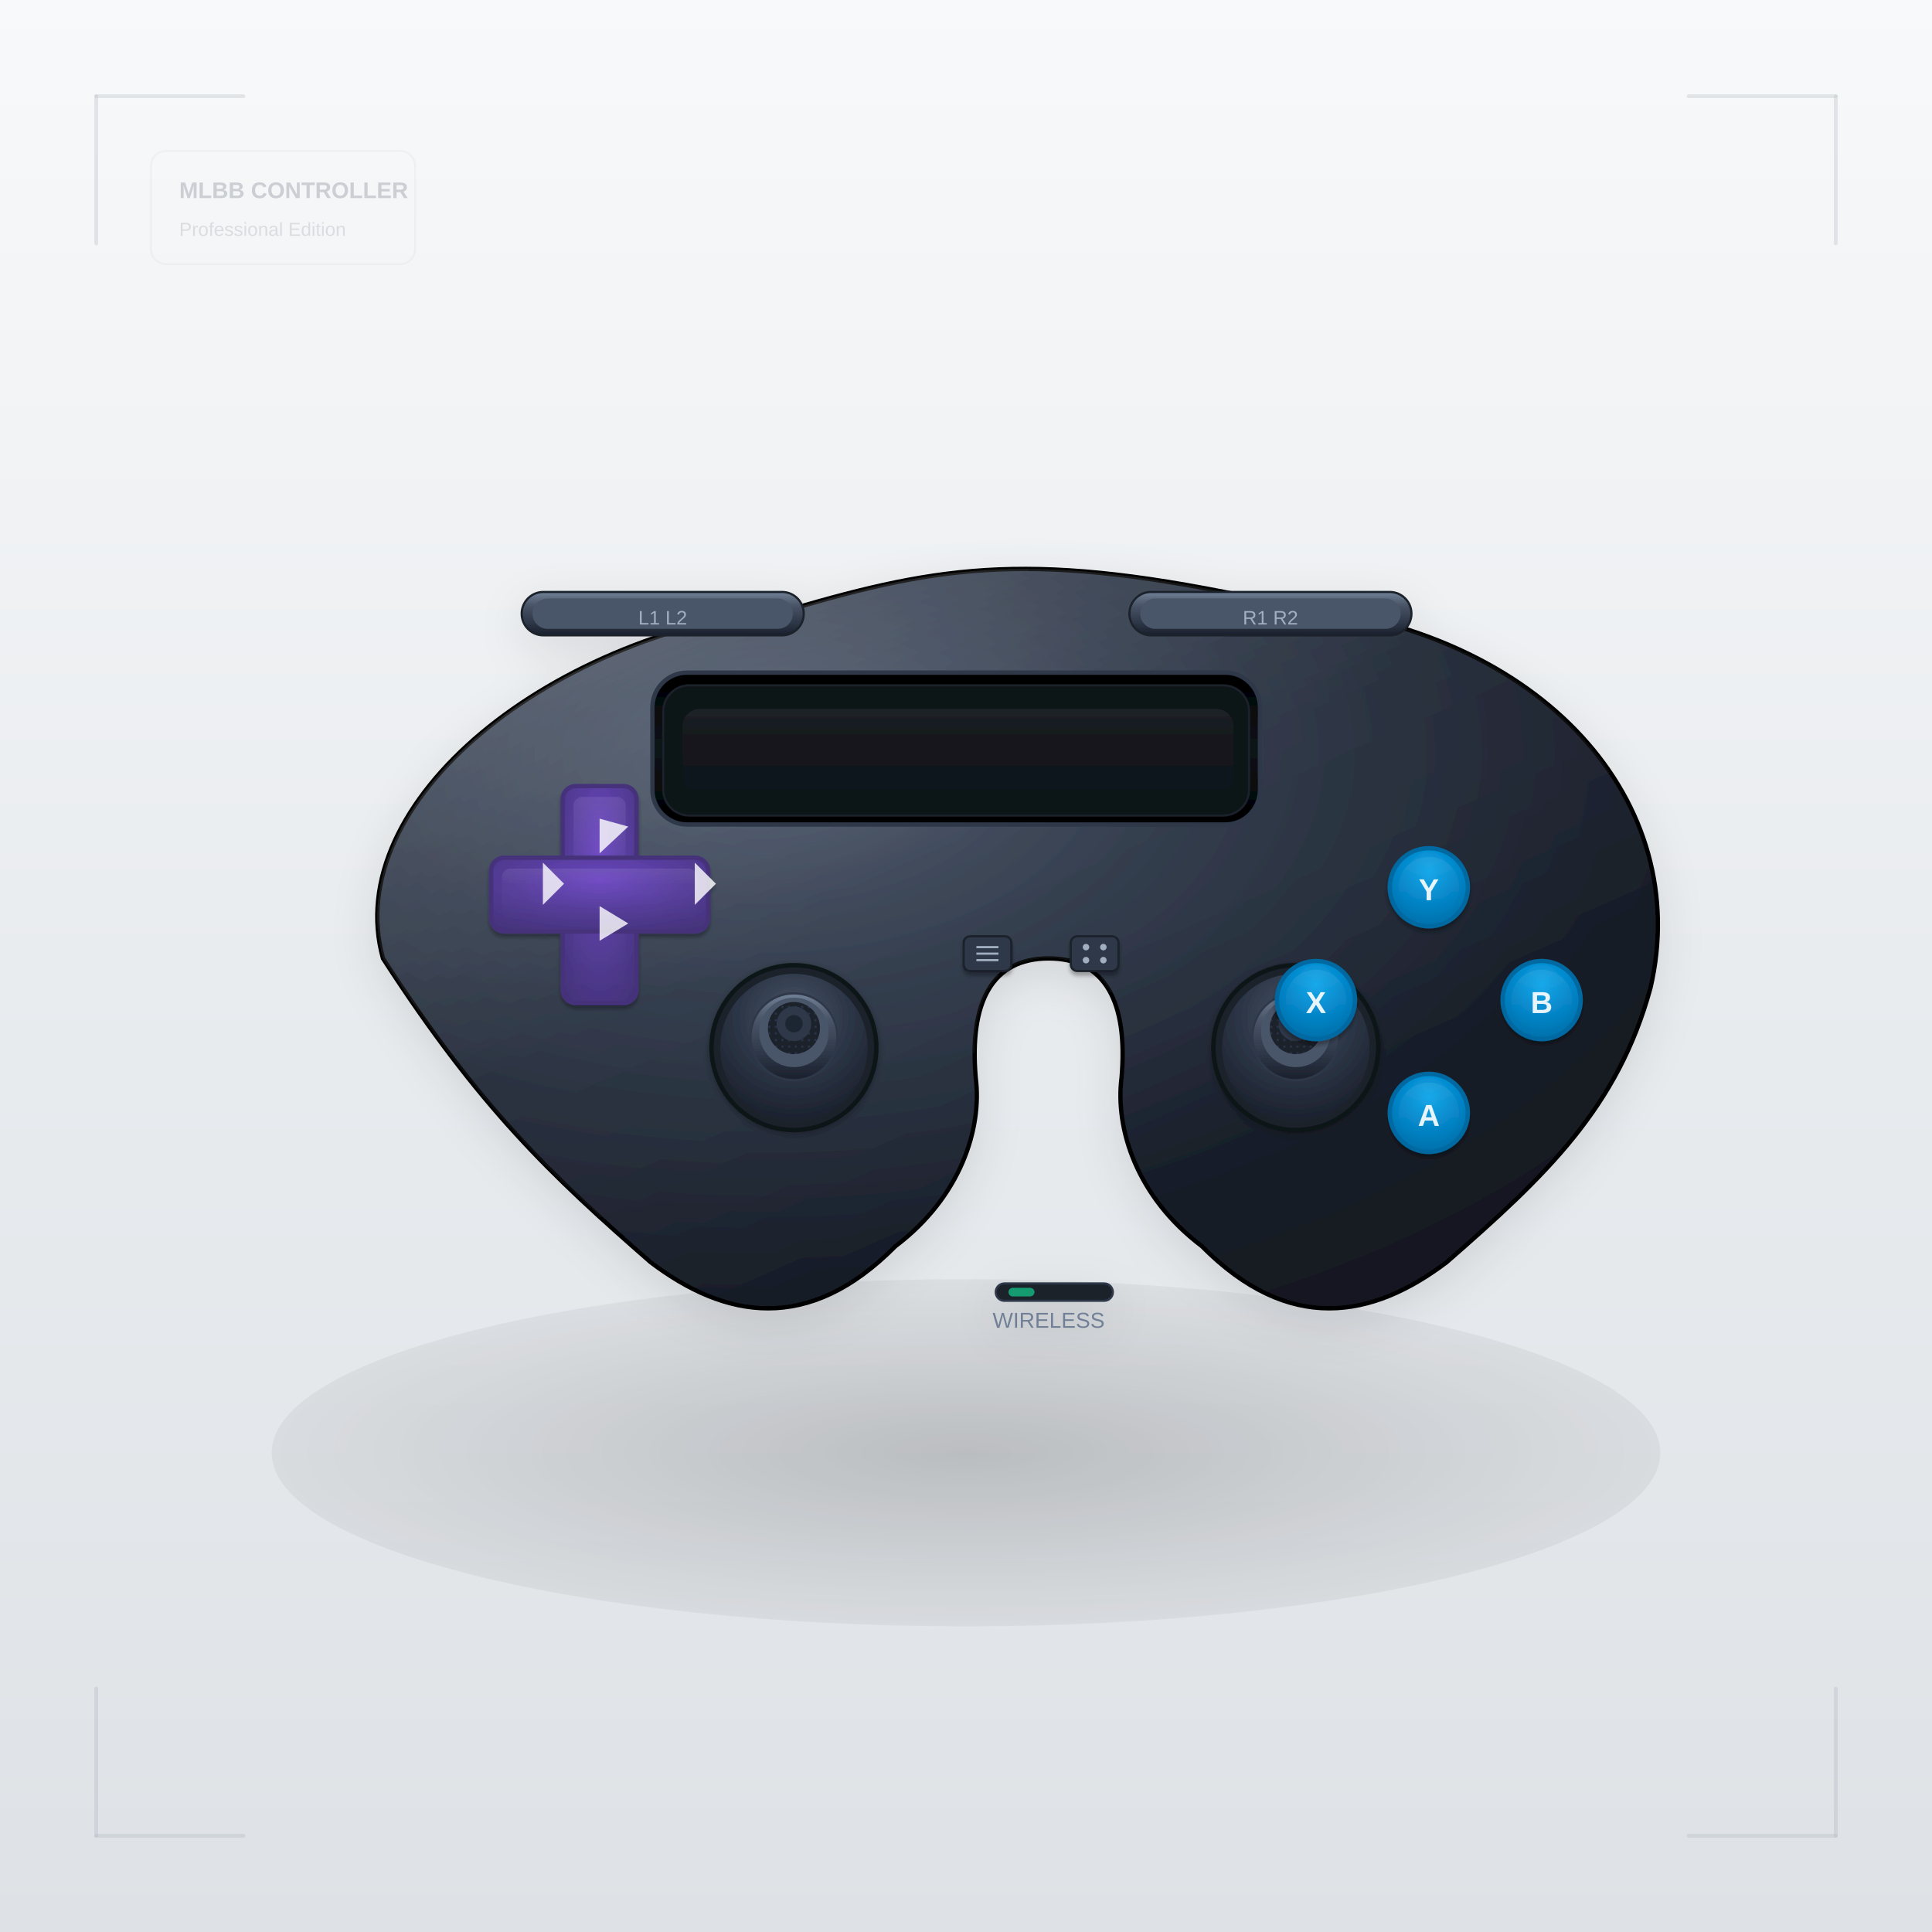
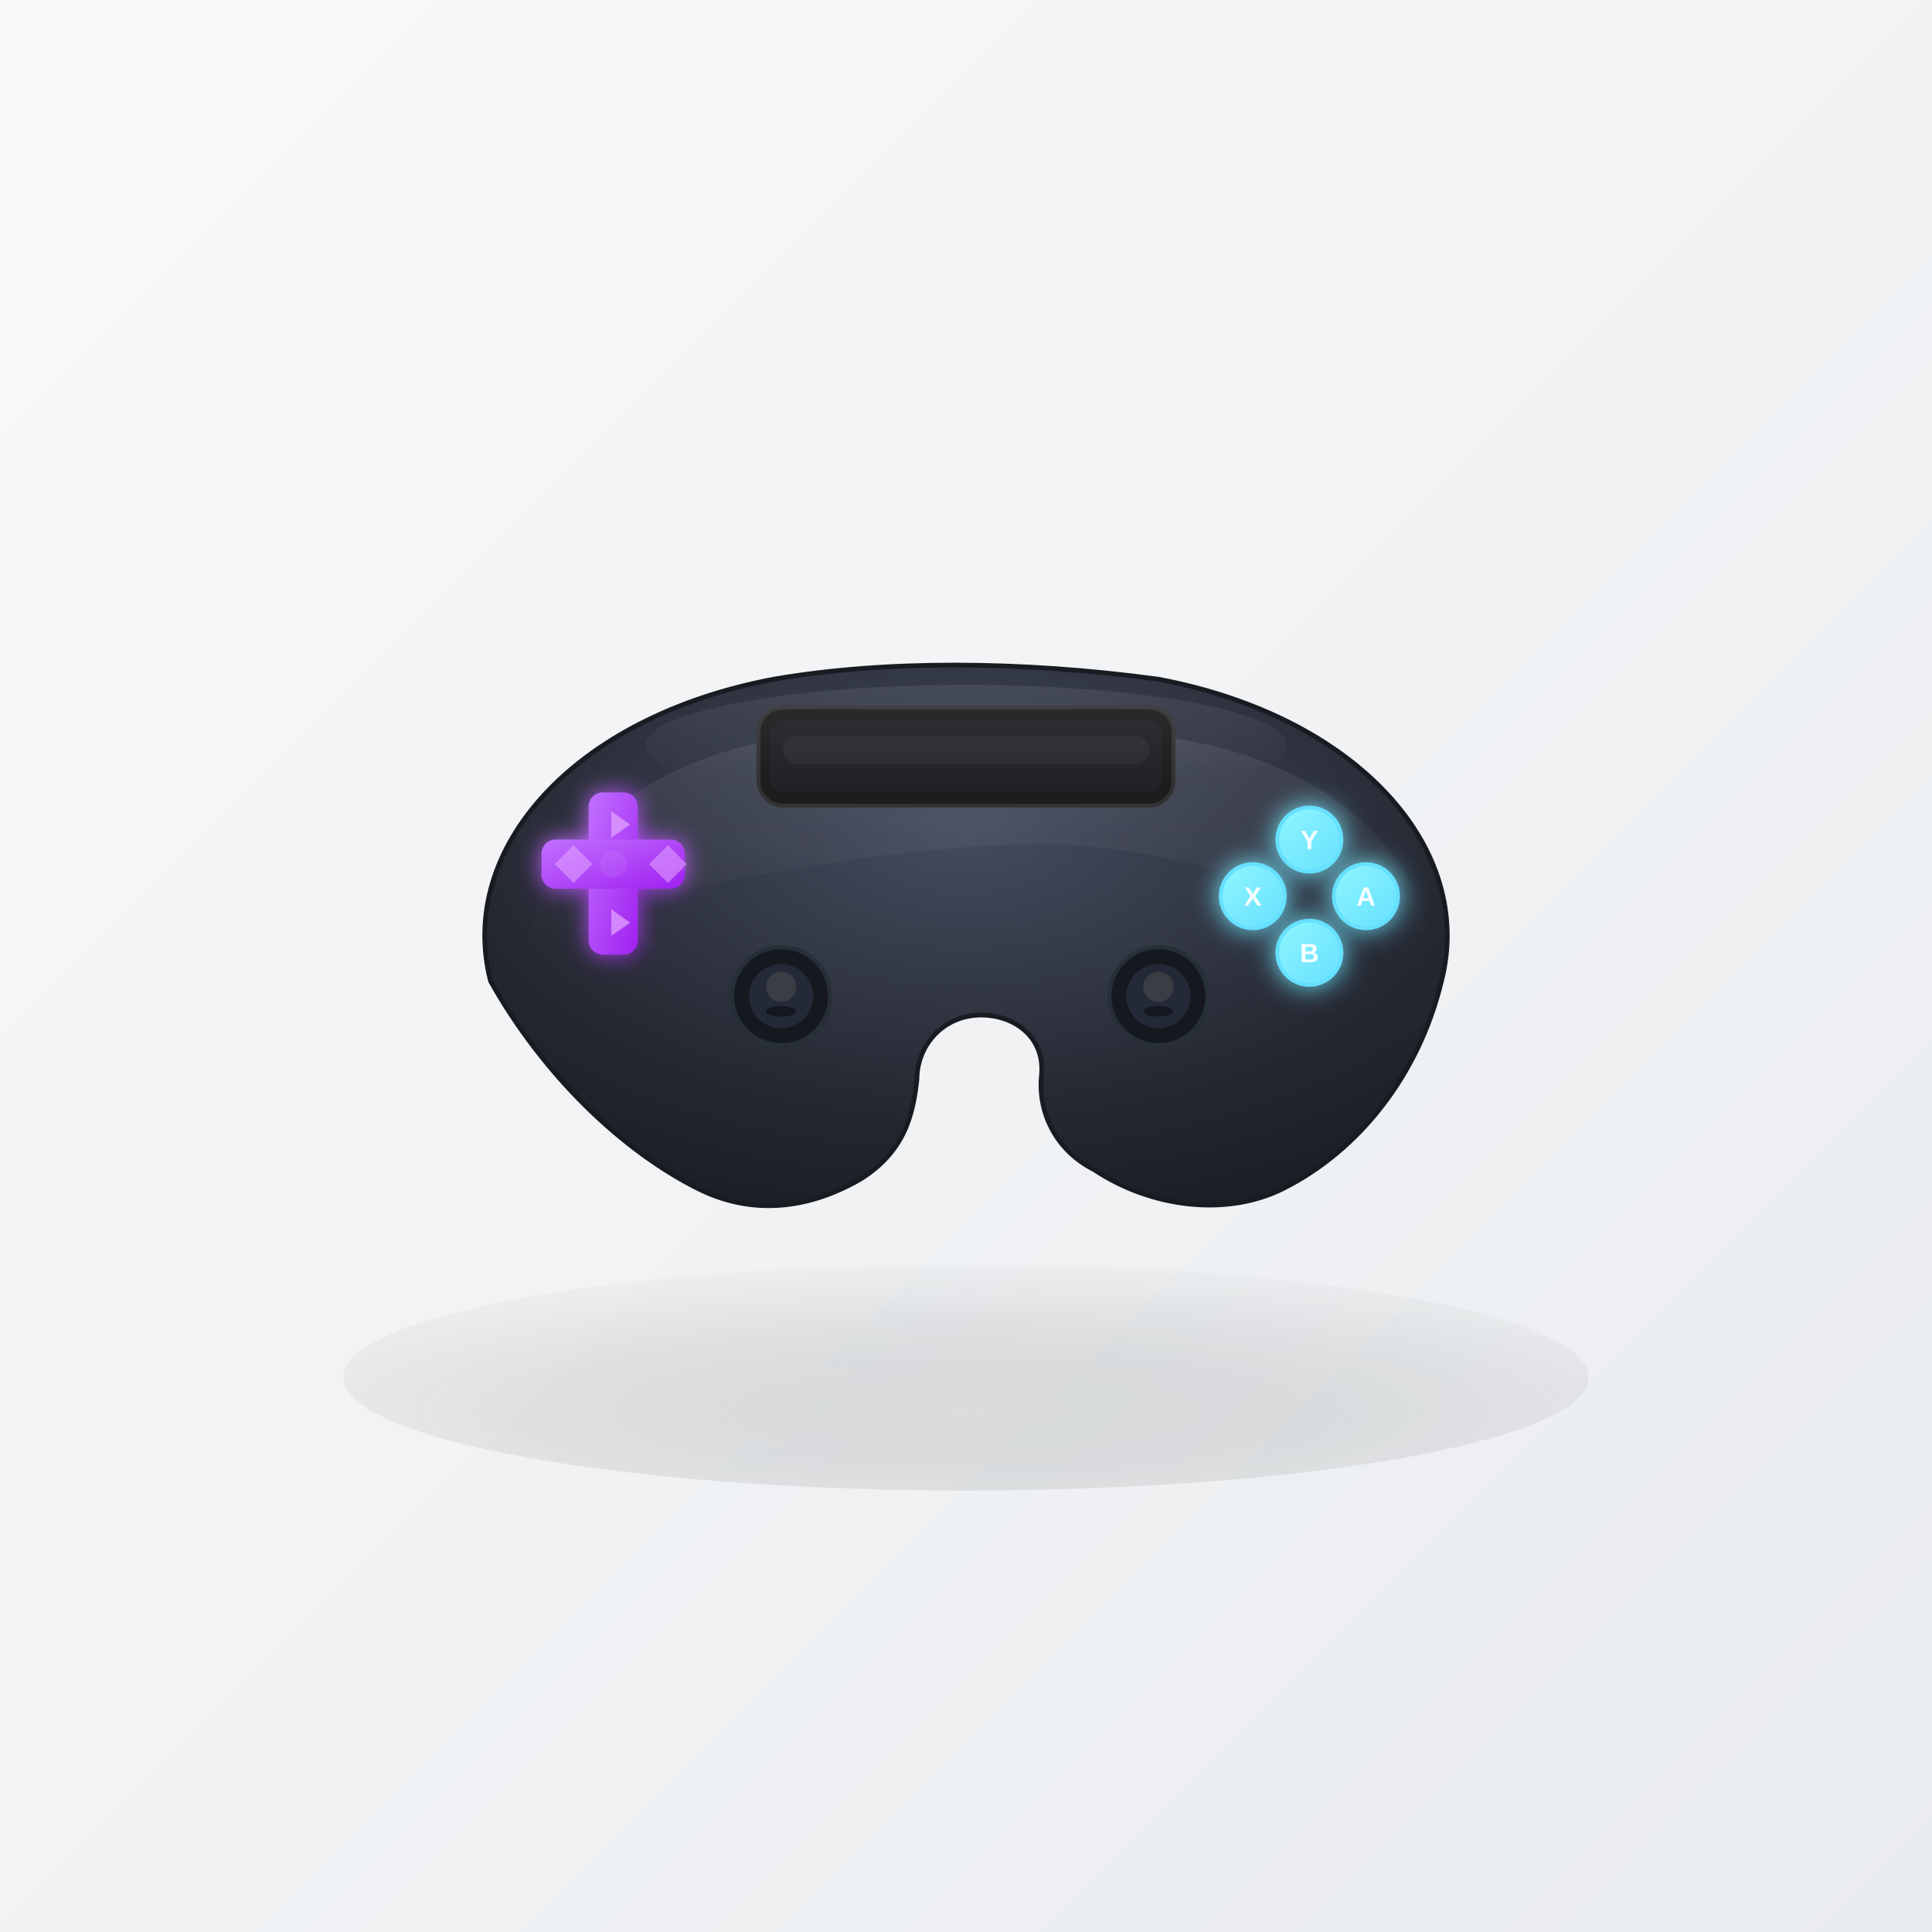
<svg xmlns="http://www.w3.org/2000/svg" width="1024" height="1024" viewBox="0 0 1024 1024">
  <defs>
-     <linearGradient id="subtle-bg" x1="0" y1="0" x2="0" y2="1">
+     <linearGradient id="bg" x1="0" y1="0" x2="1" y2="1">
      <stop offset="0%" stop-color="#F8F9FA" />
-       <stop offset="50%" stop-color="#E9ECEF" />
-       <stop offset="100%" stop-color="#DEE2E6" />
+       <stop offset="100%" stop-color="#E9ECEF" />
    </linearGradient>
-     <radialGradient id="realistic-body" cx="0.3" cy="0.25" r="1.1">
-       <stop offset="0%" stop-color="#4A5568" />
-       <stop offset="30%" stop-color="#2D3748" />
-       <stop offset="60%" stop-color="#1A202C" />
-       <stop offset="100%" stop-color="#0F1419" />
+     <radialGradient id="floor-shadow" cx="0.5" cy="0.65" r="0.7">
+       <stop offset="0%" stop-color="#999" stop-opacity="0.24" />
+       <stop offset="60%" stop-color="#333" stop-opacity="0.08" />
+       <stop offset="100%" stop-color="#000" stop-opacity="0" />
    </radialGradient>
-     <linearGradient id="natural-lighting" x1="0" y1="0" x2="0.6" y2="0.8">
-       <stop offset="0%" stop-color="rgba(255,255,255,0.4)" />
-       <stop offset="25%" stop-color="rgba(255,255,255,0.2)" />
-       <stop offset="60%" stop-color="rgba(255,255,255,0.05)" />
-       <stop offset="100%" stop-color="rgba(0,0,0,0.1)" />
+     <filter id="glow-purple" x="-60%" y="-60%" width="220%" height="220%">
+       <feGaussianBlur stdDeviation="6" result="coloredBlur" />
+       <feMerge>
+         <feMergeNode in="coloredBlur" />
+         <feMergeNode in="SourceGraphic" />
+       </feMerge>
+     </filter>
+     <filter id="glow-cyan" x="-60%" y="-60%" width="220%" height="220%">
+       <feGaussianBlur stdDeviation="7" result="coloredBlur" />
+       <feMerge>
+         <feMergeNode in="coloredBlur" />
+         <feMergeNode in="SourceGraphic" />
+       </feMerge>
+     </filter>
+     <linearGradient id="dpad-grad" x1="0" y1="0" x2="1" y2="1">
+       <stop offset="0%" stop-color="#C171FF" />
+       <stop offset="100%" stop-color="#A020F0" />
    </linearGradient>
-     <radialGradient id="dpad-material" cx="0.5" cy="0.3" r="0.8">
-       <stop offset="0%" stop-color="#6B46C1" />
-       <stop offset="50%" stop-color="#553C9A" />
-       <stop offset="100%" stop-color="#44337A" />
+     <linearGradient id="btn-grad" x1="0" y1="0" x2="1" y2="1">
+       <stop offset="0%" stop-color="#8FF6FF" />
+       <stop offset="100%" stop-color="#66E0FF" />
+     </linearGradient>
+     <radialGradient id="body-grad" cx="0.5" cy="0.3" r="0.95">
+       <stop offset="0%" stop-color="#454C5E" />
+       <stop offset="55%" stop-color="#252832" />
+       <stop offset="100%" stop-color="#13151A" />
    </radialGradient>
-     <radialGradient id="button-material" cx="0.5" cy="0.3" r="0.8">
-       <stop offset="0%" stop-color="#0EA5E9" />
-       <stop offset="50%" stop-color="#0284C7" />
-       <stop offset="100%" stop-color="#0369A1" />
-     </radialGradient>
-     <radialGradient id="floor-shadow" cx="0.5" cy="0.5" r="0.8">
-       <stop offset="0%" stop-color="rgba(0,0,0,0.3)" />
-       <stop offset="40%" stop-color="rgba(0,0,0,0.15)" />
-       <stop offset="70%" stop-color="rgba(0,0,0,0.05)" />
-       <stop offset="100%" stop-color="rgba(0,0,0,0)" />
-     </radialGradient>
-     <filter id="realistic-shadow" x="-50%" y="-30%" width="200%" height="200%">
-       <feDropShadow dx="0" dy="29" stdDeviation="40" flood-color="#000000" flood-opacity="0.4" />
-       <feDropShadow dx="0" dy="14" stdDeviation="23" flood-color="#000000" flood-opacity="0.2" />
-       <feDropShadow dx="0" dy="7" stdDeviation="12" flood-color="#000000" flood-opacity="0.1" />
-     </filter>
-     <filter id="button-depth" x="-30%" y="-30%" width="160%" height="160%">
-       <feDropShadow dx="0" dy="5" stdDeviation="4" flood-color="#000000" flood-opacity="0.6" />
-       <feDropShadow dx="0" dy="2" stdDeviation="1" flood-color="#000000" flood-opacity="0.3" />
-     </filter>
-     <filter id="stick-shadow" x="-40%" y="-40%" width="180%" height="180%">
-       <feDropShadow dx="0" dy="4" stdDeviation="5" flood-color="#000000" flood-opacity="0.5" />
-       <feDropShadow dx="0" dy="1" stdDeviation="2" flood-color="#000000" flood-opacity="0.3" />
-     </filter>
-     <radialGradient id="stick-texture" cx="0.5" cy="0.3" r="0.9">
-       <stop offset="0%" stop-color="#4A5568" />
-       <stop offset="40%" stop-color="#2D3748" />
-       <stop offset="80%" stop-color="#1A202C" />
-       <stop offset="100%" stop-color="#0F1419" />
-     </radialGradient>
-     <pattern id="rubber-pattern" patternUnits="userSpaceOnUse" width="3.5" height="3.5">
-       <rect width="3.5" height="3.5" fill="#1A202C" />
-       <circle cx="1.75" cy="1.75" r="0.7" fill="#2D3748" opacity="0.8" />
-     </pattern>
-     <linearGradient id="metal-trigger" x1="0" y1="0" x2="0" y2="1">
-       <stop offset="0%" stop-color="#718096" />
-       <stop offset="30%" stop-color="#4A5568" />
-       <stop offset="70%" stop-color="#2D3748" />
-       <stop offset="100%" stop-color="#1A202C" />
-     </linearGradient>
-     <linearGradient id="screen-material" x1="0" y1="0" x2="0" y2="1">
-       <stop offset="0%" stop-color="#000000" />
-       <stop offset="50%" stop-color="#0F1419" />
-       <stop offset="100%" stop-color="#000000" />
-     </linearGradient>
-     <linearGradient id="plastic-highlight" x1="0" y1="0" x2="0" y2="1">
-       <stop offset="0%" stop-color="rgba(255,255,255,0.3)" />
-       <stop offset="30%" stop-color="rgba(255,255,255,0.1)" />
-       <stop offset="100%" stop-color="rgba(255,255,255,0)" />
+     <linearGradient id="light" x1="0" y1="0" x2="0" y2="1">
+       <stop offset="0%" stop-color="rgba(255,255,255,0.27)" />
+       <stop offset="80%" stop-color="rgba(255,255,255,0)" />
    </linearGradient>
  </defs>
-   <rect width="1024" height="1024" fill="url(#subtle-bg)" />
-   <ellipse cx="512" cy="770" rx="368" ry="92" fill="url(#floor-shadow)" opacity="0.6" />
-   <g id="realistic-controller" filter="url(#realistic-shadow)">
-     <g id="controller-body">
-       <path d="         M203,508         C180,425.75 291,333.75 425.75,321         C505.5,298 555.8,292.25 683,321         C818.75,333.75 897.75,425.75 874.75,523.75         C857.5,587 819.5,623 766.75,669         C727.5,698.75 683.25,707.25 637,660.5         C602.5,634.5 591,598.25 594.45,571.25         C597.9,531 585.75,508 555.8,508         C525.85,508 513.7,531 517.15,571.25         C520.6,598.25 509.1,634.5 474.6,660.5         C428.35,707.25 384.1,698.75 344.85,669         C292.1,623 254.1,587 203,508         Z" fill="url(#realistic-body)" stroke="#000000" stroke-width="2.3" />
-       <path d="         M203,508         C180,425.75 291,333.75 425.75,321         C505.5,298 555.8,292.25 683,321         C818.75,333.75 897.75,425.75 874.75,523.75         C857.5,587 819.5,623 766.75,669         C727.5,698.75 683.25,707.25 637,660.5         C602.5,634.5 591,598.25 594.45,571.25         C597.9,531 585.75,508 555.8,508         C525.85,508 513.7,531 517.15,571.25         C520.6,598.25 509.1,634.5 474.6,660.5         C428.35,707.25 384.1,698.75 344.85,669         C292.1,623 254.1,587 203,508         Z" fill="url(#natural-lighting)" opacity="0.7" />
-     </g>
-     <g id="center-touchpad">
-       <rect x="345.8" y="356.5" width="322" height="80.5" rx="18.4" fill="url(#screen-material)" stroke="#2D3748" stroke-width="2.3" />
-       <rect x="351.55" y="363.25" width="310.5" height="69" rx="13.8" fill="#0F1419" stroke="#1A202C" stroke-width="1.15" />
-       <rect x="361.75" y="375.75" width="292.1" height="46" rx="9.2" fill="url(#plastic-highlight)" opacity="0.2" />
-     </g>
-     <g id="realistic-sticks">
-       <g filter="url(#stick-shadow)">
-         <circle cx="420.8" cy="555.25" r="43.7" fill="#1A202C" stroke="#0F1419" stroke-width="2.3" />
-         <circle cx="420.8" cy="555.25" r="39.1" fill="url(#stick-texture)" />
-         <circle cx="420.8" cy="549.5" r="23" fill="url(#metal-trigger)" stroke="#2D3748" stroke-width="1.15" />
-         <circle cx="420.8" cy="547.2" r="18.4" fill="#4A5568" />
-         <circle cx="420.8" cy="544.9" r="13.8" fill="url(#rubber-pattern)" />
-         <circle cx="420.8" cy="542.6" r="9.2" fill="#2D3748" />
-         <circle cx="420.8" cy="542.6" r="4.6" fill="#1A202C" opacity="0.8" />
-       </g>
-       <g filter="url(#stick-shadow)">
-         <circle cx="686.8" cy="555.25" r="43.7" fill="#1A202C" stroke="#0F1419" stroke-width="2.3" />
-         <circle cx="686.8" cy="555.25" r="39.1" fill="url(#stick-texture)" />
-         <circle cx="686.8" cy="549.5" r="23" fill="url(#metal-trigger)" stroke="#2D3748" stroke-width="1.15" />
-         <circle cx="686.8" cy="547.2" r="18.4" fill="#4A5568" />
-         <circle cx="686.8" cy="544.9" r="13.8" fill="url(#rubber-pattern)" />
-         <circle cx="686.8" cy="542.6" r="9.2" fill="#2D3748" />
-         <circle cx="686.8" cy="542.6" r="4.6" fill="#1A202C" opacity="0.8" />
-       </g>
-     </g>
-     <g id="shoulder-triggers">
-       <rect x="276.5" y="313.75" width="149.5" height="23" rx="11.5" fill="url(#metal-trigger)" stroke="#1A202C" stroke-width="1.15" />
-       <rect x="282.25" y="317.2" width="138" height="16.1" rx="8.05" fill="#4A5568" />
-       <text x="351.25" y="331" text-anchor="middle" fill="#A0AEC0" font-family="Arial" font-size="10.35">L1  L2</text>
-       <rect x="598.6" y="313.75" width="149.5" height="23" rx="11.5" fill="url(#metal-trigger)" stroke="#1A202C" stroke-width="1.15" />
-       <rect x="604.35" y="317.2" width="138" height="16.1" rx="8.05" fill="#4A5568" />
-       <text x="673.35" y="331" text-anchor="middle" fill="#A0AEC0" font-family="Arial" font-size="10.35">R1  R2</text>
-     </g>
-     <g id="realistic-buttons">
-       <g id="realistic-dpad" filter="url(#button-depth)">
-         <rect x="298.25" y="416.65" width="39.1" height="115" rx="6.9" fill="url(#dpad-material)" stroke="#44337A" stroke-width="2.3" />
-         <rect x="304" y="422.4" width="27.6" height="103.5" rx="4.6" fill="url(#plastic-highlight)" opacity="0.3" />
-         <rect x="260.3" y="454.6" width="115" height="39.1" rx="6.9" fill="url(#dpad-material)" stroke="#44337A" stroke-width="2.3" />
-         <rect x="266.05" y="460.35" width="103.5" height="27.6" rx="4.6" fill="url(#plastic-highlight)" opacity="0.3" />
-         <polygon points="317.8,433.9 333,438.1 317.8,452.3" fill="rgba(255,255,255,0.8)" />
-         <polygon points="317.8,498.65 333,489.45 317.8,480.25" fill="rgba(255,255,255,0.8)" />
-         <polygon points="287.75,457.2 298.95,468.4 287.75,479.6" fill="rgba(255,255,255,0.8)" />
-         <polygon points="368.25,457.2 379.45,468.4 368.25,479.6" fill="rgba(255,255,255,0.8)" />
-       </g>
-       <g id="action-buttons" filter="url(#button-depth)">
-         <circle cx="757.3" cy="470.25" r="20.7" fill="url(#button-material)" stroke="#0369A1" stroke-width="2.3" />
-         <circle cx="757.3" cy="470.25" r="16.1" fill="url(#plastic-highlight)" opacity="0.3" />
-         <text x="757.3" y="477.15" text-anchor="middle" fill="rgba(255,255,255,0.9)" font-family="Arial" font-size="16.1" font-weight="bold">Y</text>
-         <circle cx="697.5" cy="530.05" r="20.7" fill="url(#button-material)" stroke="#0369A1" stroke-width="2.3" />
-         <circle cx="697.5" cy="530.05" r="16.1" fill="url(#plastic-highlight)" opacity="0.3" />
-         <text x="697.5" y="536.95" text-anchor="middle" fill="rgba(255,255,255,0.9)" font-family="Arial" font-size="16.1" font-weight="bold">X</text>
-         <circle cx="757.3" cy="589.85" r="20.7" fill="url(#button-material)" stroke="#0369A1" stroke-width="2.3" />
-         <circle cx="757.3" cy="589.85" r="16.1" fill="url(#plastic-highlight)" opacity="0.3" />
-         <text x="757.3" y="596.75" text-anchor="middle" fill="rgba(255,255,255,0.9)" font-family="Arial" font-size="16.1" font-weight="bold">A</text>
-         <circle cx="817.1" cy="530.05" r="20.7" fill="url(#button-material)" stroke="#0369A1" stroke-width="2.3" />
-         <circle cx="817.1" cy="530.05" r="16.1" fill="url(#plastic-highlight)" opacity="0.3" />
-         <text x="817.1" y="536.95" text-anchor="middle" fill="rgba(255,255,255,0.9)" font-family="Arial" font-size="16.1" font-weight="bold">B</text>
-       </g>
-       <g id="system-controls" filter="url(#button-depth)">
-         <rect x="510.75" y="496.25" width="25.3" height="18.4" rx="3.45" fill="#2D3748" stroke="#1A202C" stroke-width="1.15" />
-         <line x1="517.5" y1="502" x2="529.2" y2="502" stroke="#A0AEC0" stroke-width="1.15" />
-         <line x1="517.5" y1="505.45" x2="529.2" y2="505.45" stroke="#A0AEC0" stroke-width="1.15" />
-         <line x1="517.5" y1="508.9" x2="529.2" y2="508.9" stroke="#A0AEC0" stroke-width="1.15" />
-         <rect x="567.55" y="496.25" width="25.3" height="18.4" rx="3.45" fill="#2D3748" stroke="#1A202C" stroke-width="1.15" />
-         <circle cx="575.6" cy="502" r="1.725" fill="#A0AEC0" />
-         <circle cx="584.8" cy="502" r="1.725" fill="#A0AEC0" />
-         <circle cx="575.6" cy="508.9" r="1.725" fill="#A0AEC0" />
-         <circle cx="584.8" cy="508.9" r="1.725" fill="#A0AEC0" />
-       </g>
-     </g>
-     <g id="connectivity-status">
-       <rect x="527.75" y="680.25" width="62.1" height="9.2" rx="4.6" fill="#1A202C" stroke="#2D3748" stroke-width="1.15" />
-       <rect x="534.5" y="682.55" width="13.8" height="4.6" rx="2.3" fill="#10B981" opacity="0.8" />
-       <text x="555.8" y="703.75" text-anchor="middle" fill="#718096" font-family="Arial" font-size="11.5">WIRELESS</text>
-     </g>
+   <rect width="1024" height="1024" fill="url(#bg)" />
+   <ellipse cx="512" cy="730" rx="330" ry="60" fill="url(#floor-shadow)" />
+   <path d="     M260,520     C242,450 304,380 410,360     C468,350 540,350 614,360     C720,380 782,450 764,520     C752,570 720,610 680,630     C650,645 610,640 580,620     C560,610 550,590 552,570     C554,550 538,538 520,538     C500,538 486,554 486,572     C484,590 480,610 456,625     C430,640 400,645 370,630     C330,610 288,570 260,520     Z" fill="url(#body-grad)" stroke="#181B21" stroke-width="2.5" />
+   <path d="     M285,520     C265,470 330,400 425,390     C470,380 550,380 610,390     C715,400 770,470 755,525     Q700,465 590,450     Q520,440 370,470     Q330,485 285,520     Z" fill="url(#light)" opacity="0.32" />
+   <rect x="402" y="375" width="220" height="52" rx="13" fill="#1D1D1D" stroke="#333" stroke-width="2" />
+   <rect x="408" y="382" width="208" height="38" rx="8" fill="#22242B" opacity="0.7" />
+   <rect x="415" y="390" width="194" height="15" rx="7" fill="#fff" opacity="0.04" />
+   <g>
+     <circle cx="414" cy="528" r="26" fill="#15191F" stroke="#262F38" stroke-width="2.2" />
+     <circle cx="414" cy="528" r="17" fill="#232937" />
+     <circle cx="414" cy="523" r="8" fill="#393D44" />
+     <ellipse cx="414" cy="536" rx="8" ry="2.8" fill="#090B11" opacity="0.6" />
  </g>
-   <g id="minimal-branding" opacity="0.6">
-     <rect x="50" y="50" width="80" height="2" rx="1" fill="#9CA3AF" opacity="0.4" />
-     <rect x="50" y="50" width="2" height="80" rx="1" fill="#9CA3AF" opacity="0.4" />
-     <rect x="894" y="50" width="80" height="2" rx="1" fill="#9CA3AF" opacity="0.4" />
-     <rect x="972" y="50" width="2" height="80" rx="1" fill="#9CA3AF" opacity="0.4" />
-     <rect x="50" y="972" width="80" height="2" rx="1" fill="#9CA3AF" opacity="0.4" />
-     <rect x="50" y="894" width="2" height="80" rx="1" fill="#9CA3AF" opacity="0.4" />
-     <rect x="894" y="972" width="80" height="2" rx="1" fill="#9CA3AF" opacity="0.4" />
-     <rect x="972" y="894" width="2" height="80" rx="1" fill="#9CA3AF" opacity="0.4" />
-     <g id="minimal-info" opacity="0.5">
-       <rect x="80" y="80" width="140" height="60" rx="8" fill="rgba(255,255,255,0.1)" stroke="rgba(156,163,175,0.3)" stroke-width="1" />
-       <text x="95" y="105" fill="#6B7280" font-family="Arial" font-size="12" font-weight="bold">MLBB CONTROLLER</text>
-       <text x="95" y="125" fill="#9CA3AF" font-family="Arial" font-size="10">Professional Edition</text>
-     </g>
+   <g>
+     <circle cx="614" cy="528" r="26" fill="#15191F" stroke="#262F38" stroke-width="2.2" />
+     <circle cx="614" cy="528" r="17" fill="#232937" />
+     <circle cx="614" cy="523" r="8" fill="#393D44" />
+     <ellipse cx="614" cy="536" rx="8" ry="2.8" fill="#090B11" opacity="0.6" />
  </g>
+   <g filter="url(#glow-purple)">
+     <rect x="312" y="420" width="26" height="86" rx="7.5" fill="url(#dpad-grad)" />
+     <rect x="287" y="445" width="76" height="26" rx="7.5" fill="url(#dpad-grad)" />
+     <circle cx="325" cy="458" r="7" fill="#fff" opacity="0.07" />
+     <polygon points="324,430 334,437 324,444" fill="#E3A5FF" opacity="0.72" />
+     <polygon points="324,496 334,489 324,482" fill="#E3A5FF" opacity="0.72" />
+     <polygon points="294,458 304,468 314,458 304,448" fill="#E3A5FF" opacity="0.55" />
+     <polygon points="364,458 354,468 344,458 354,448" fill="#E3A5FF" opacity="0.55" />
+   </g>
+   <g>
+     <circle cx="694" cy="445" r="17" fill="url(#btn-grad)" filter="url(#glow-cyan)" stroke="#66E0FF" stroke-width="2" />
+     <circle cx="724" cy="475" r="17" fill="url(#btn-grad)" filter="url(#glow-cyan)" stroke="#66E0FF" stroke-width="2" />
+     <circle cx="694" cy="505" r="17" fill="url(#btn-grad)" filter="url(#glow-cyan)" stroke="#66E0FF" stroke-width="2" />
+     <circle cx="664" cy="475" r="17" fill="url(#btn-grad)" filter="url(#glow-cyan)" stroke="#66E0FF" stroke-width="2" />
+     <text x="694" y="450" font-family="Arial" font-size="14" fill="#fff" text-anchor="middle" opacity="0.93" font-weight="bold">Y</text>
+     <text x="724" y="480" font-family="Arial" font-size="14" fill="#fff" text-anchor="middle" opacity="0.93" font-weight="bold">A</text>
+     <text x="694" y="510" font-family="Arial" font-size="14" fill="#fff" text-anchor="middle" opacity="0.93" font-weight="bold">B</text>
+     <text x="664" y="480" font-family="Arial" font-size="14" fill="#fff" text-anchor="middle" opacity="0.93" font-weight="bold">X</text>
+   </g>
+   <ellipse cx="512" cy="395" rx="170" ry="32" fill="url(#light)" opacity="0.3" />
</svg>
